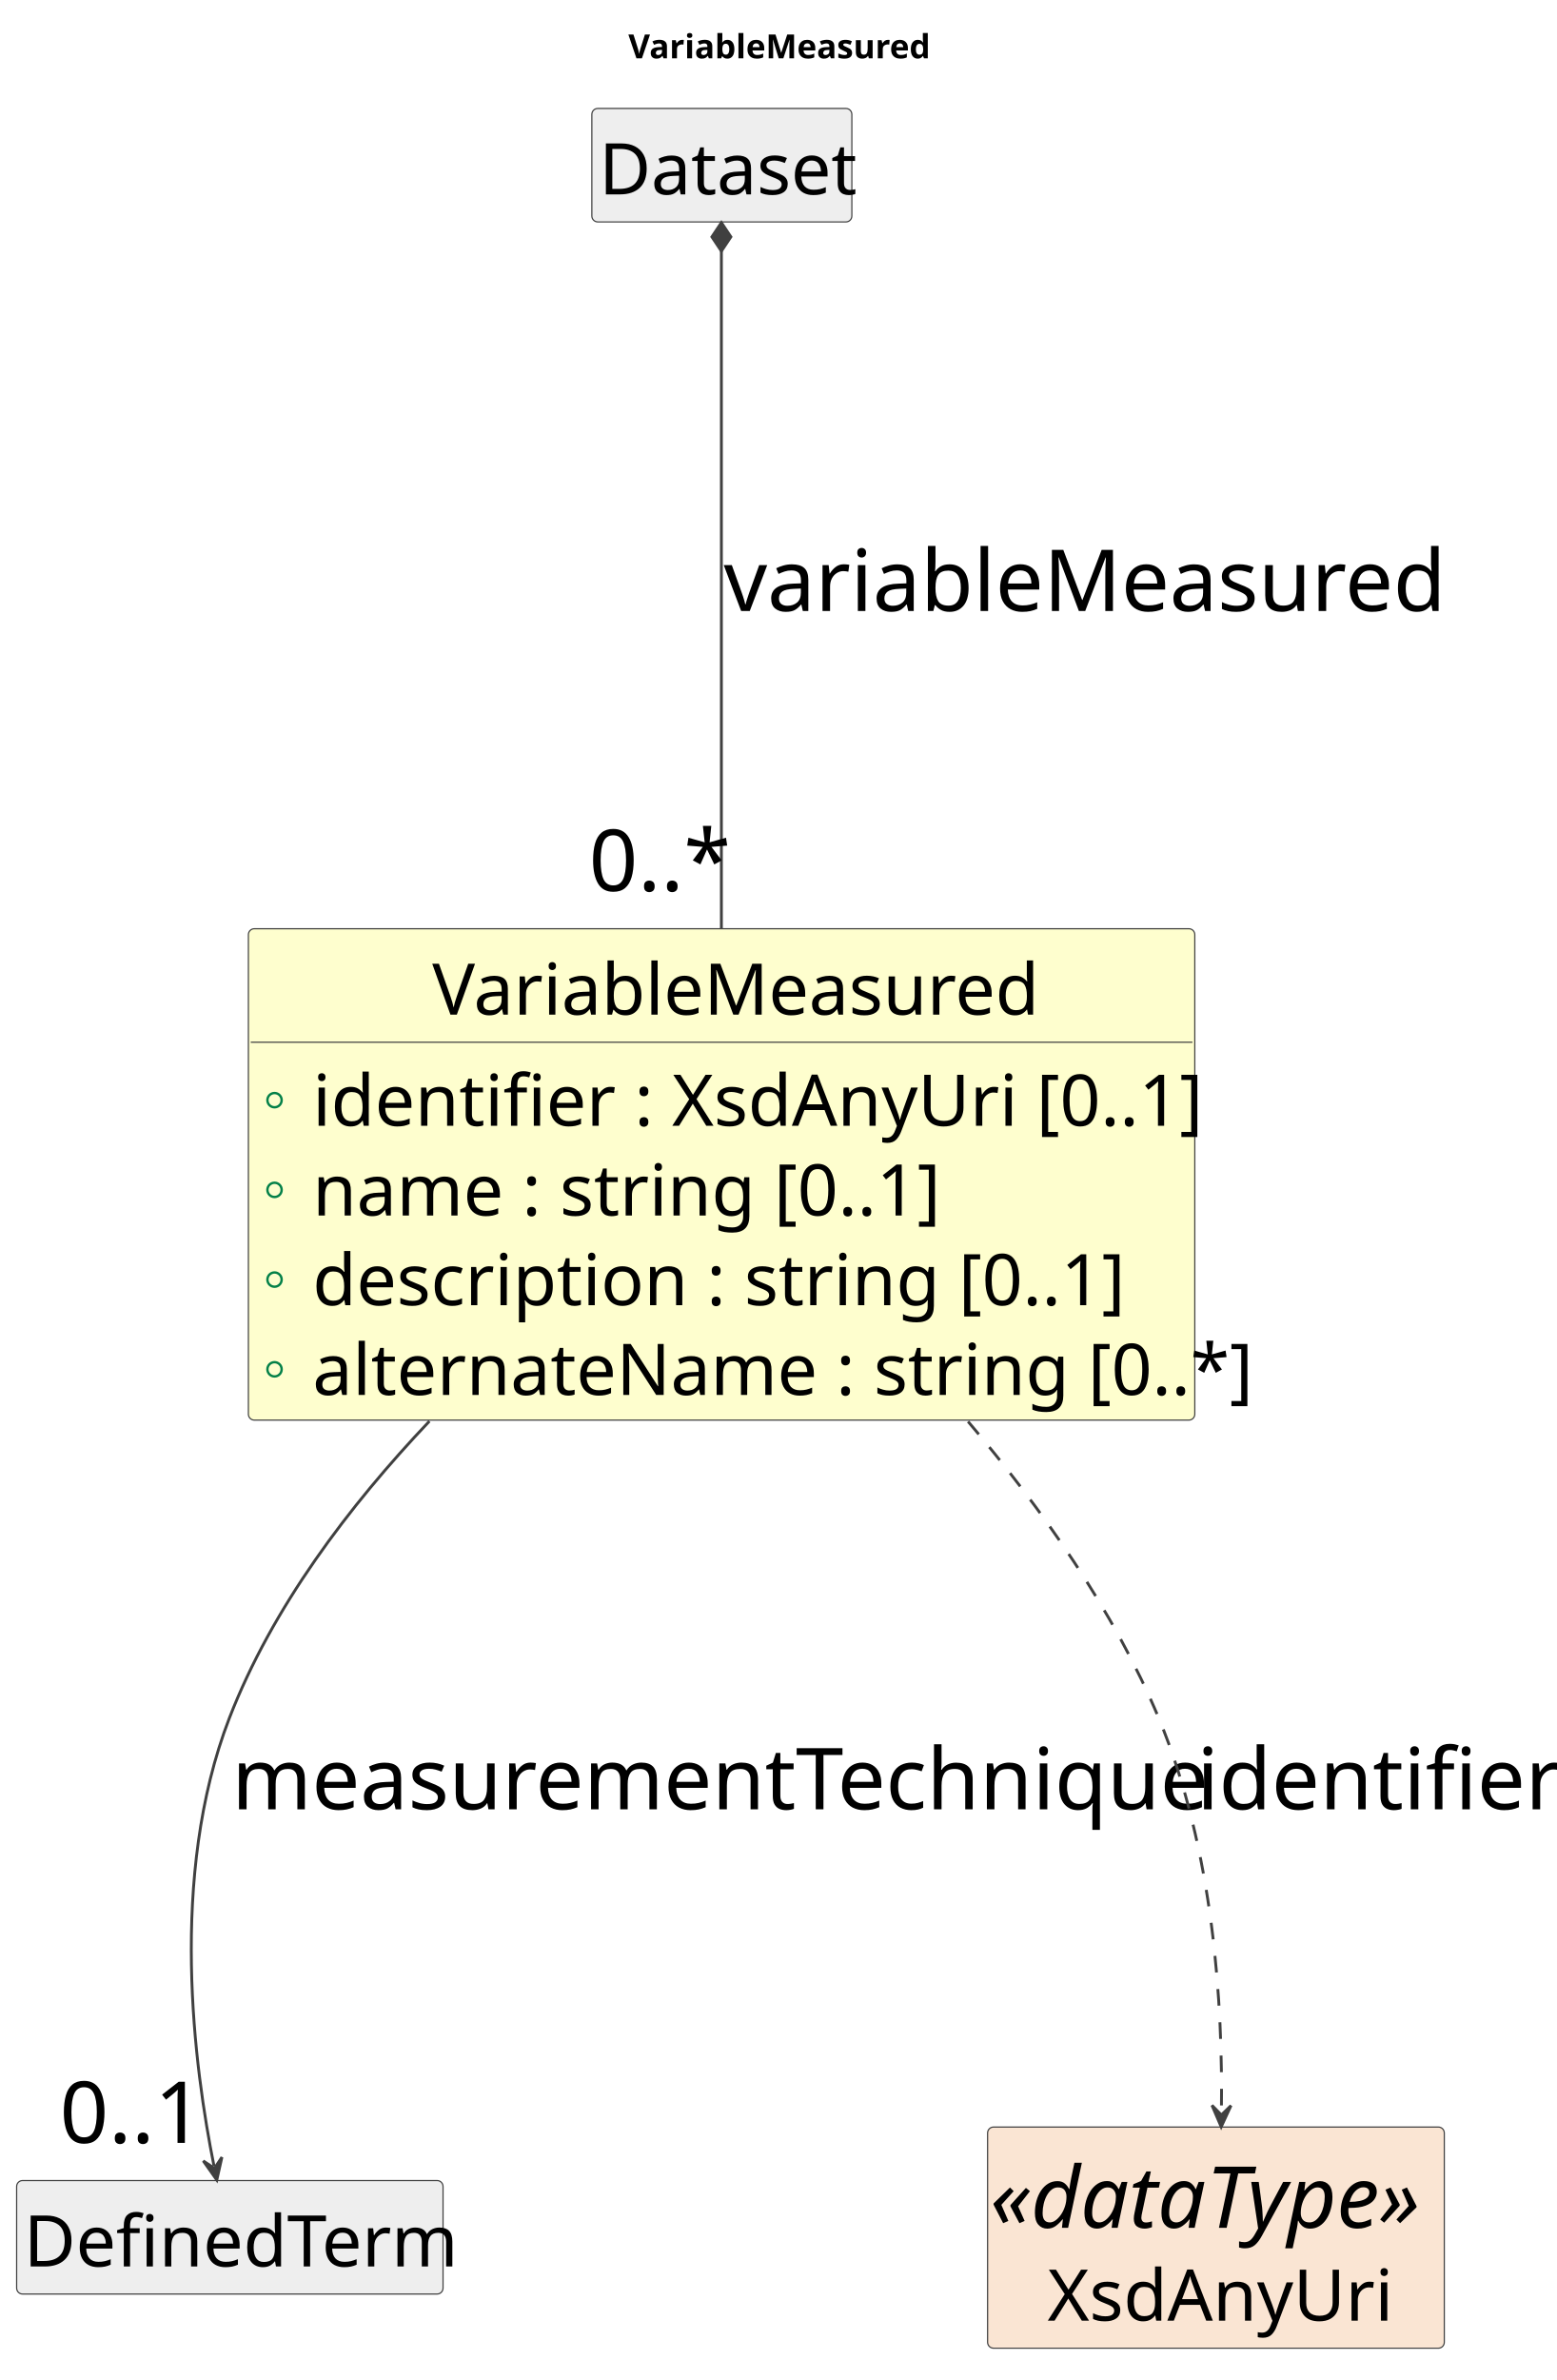
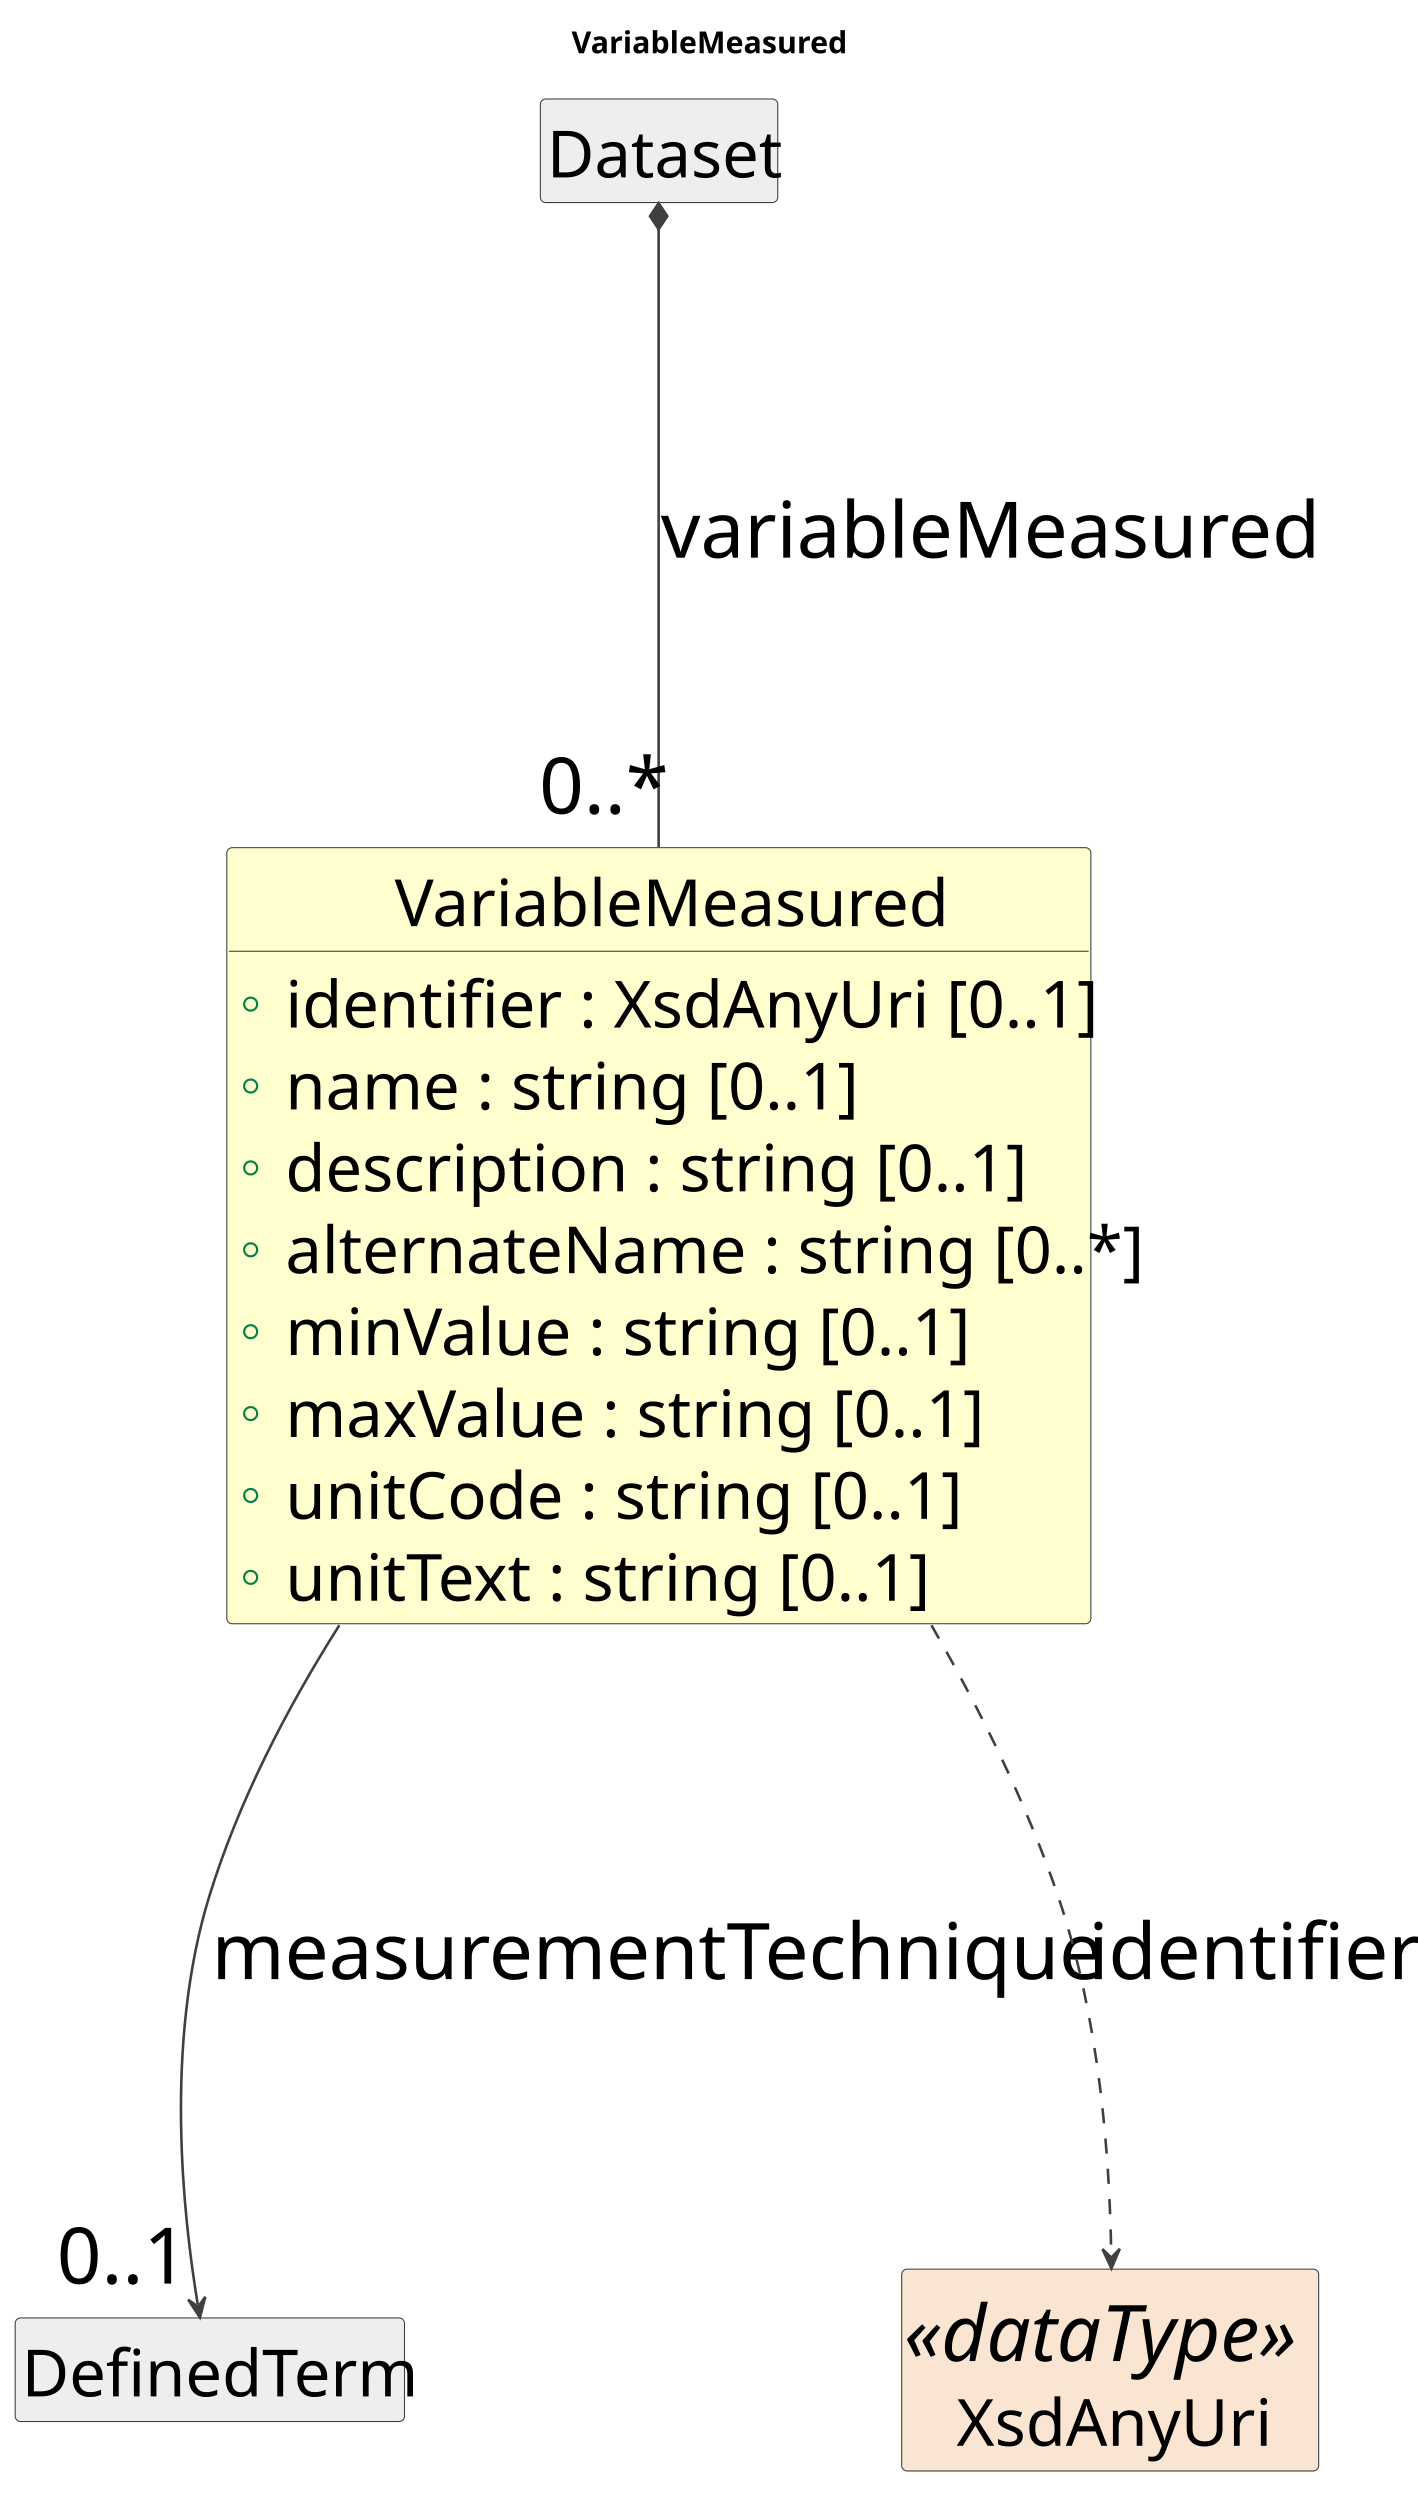
- <svg xmlns="http://www.w3.org/2000/svg" contentStyleType="text/css" data-diagram-type="CLASS" height="1001px" preserveAspectRatio="none" style="width:655px;height:1001px;background:#FFFFFF;" version="1.1" viewBox="0 0 655 1001" width="655px" zoomAndPan="magnify">
+ <svg xmlns="http://www.w3.org/2000/svg" contentStyleType="text/css" data-diagram-type="CLASS" height="1152px" preserveAspectRatio="none" style="width:653px;height:1152px;background:#FFFFFF;" version="1.1" viewBox="0 0 653 1152" width="653px" zoomAndPan="magnify">
  <defs />
  <g>
    <g class="title" data-source-line="1">
-       <text fill="#000000" font-family="sans-serif" font-size="14" font-weight="700" lengthAdjust="spacing" textLength="119.834" x="264.369" y="24.533">VariableMeasured</text>
+       <text fill="#000000" font-family="sans-serif" font-size="14" font-weight="700" lengthAdjust="spacing" textLength="119.834" x="263.369" y="24.533">VariableMeasured</text>
    </g>
    <g class="entity" data-qualified-name="VariableMeasured" data-source-line="16" id="ent0002">
-       <rect fill="#FEFECE" height="206.672" rx="2.5" ry="2.5" style="stroke:#404040;stroke-width:0.5;" width="398.171" x="104.5" y="390.609" />
+       <rect fill="#FEFECE" height="357.609" rx="2.5" ry="2.5" style="stroke:#404040;stroke-width:0.5;" width="398.171" x="104.5" y="390.609" />
      <text fill="#000000" font-family="sans-serif" font-size="30" lengthAdjust="spacing" textLength="243.472" x="181.85" y="426.752">VariableMeasured</text>
      <line style="stroke:#404040;stroke-width:0.5;" x1="105.5" x2="501.671" y1="438.344" y2="438.344" />
      <g data-visibility-modifier="PUBLIC_FIELD">
        <ellipse cx="115.5" cy="462.711" fill="none" rx="3" ry="3" style="stroke:#038048;stroke-width:1;" />
      </g>
      <text fill="#000000" font-family="sans-serif" font-size="30" lengthAdjust="spacing" textLength="355.151" x="131.5" y="473.486">identifier : XsdAnyUri [0..1]</text>
      <g data-visibility-modifier="PUBLIC_FIELD">
        <ellipse cx="115.5" cy="500.445" fill="none" rx="3" ry="3" style="stroke:#038048;stroke-width:1;" />
      </g>
      <text fill="#000000" font-family="sans-serif" font-size="30" lengthAdjust="spacing" textLength="248.452" x="131.5" y="511.221">name : string [0..1]</text>
      <g data-visibility-modifier="PUBLIC_FIELD">
        <ellipse cx="115.5" cy="538.18" fill="none" rx="3" ry="3" style="stroke:#038048;stroke-width:1;" />
      </g>
      <text fill="#000000" font-family="sans-serif" font-size="30" lengthAdjust="spacing" textLength="318.486" x="131.5" y="548.955">description : string [0..1]</text>
      <g data-visibility-modifier="PUBLIC_FIELD">
        <ellipse cx="115.5" cy="575.914" fill="none" rx="3" ry="3" style="stroke:#038048;stroke-width:1;" />
      </g>
      <text fill="#000000" font-family="sans-serif" font-size="30" lengthAdjust="spacing" textLength="365.171" x="131.5" y="586.689">alternateName : string [0..*]</text>
+       <g data-visibility-modifier="PUBLIC_FIELD">
+         <ellipse cx="115.5" cy="613.648" fill="none" rx="3" ry="3" style="stroke:#038048;stroke-width:1;" />
+       </g>
+       <text fill="#000000" font-family="sans-serif" font-size="30" lengthAdjust="spacing" textLength="298.477" x="131.5" y="624.424">minValue : string [0..1]</text>
+       <g data-visibility-modifier="PUBLIC_FIELD">
+         <ellipse cx="115.5" cy="651.383" fill="none" rx="3" ry="3" style="stroke:#038048;stroke-width:1;" />
+       </g>
+       <text fill="#000000" font-family="sans-serif" font-size="30" lengthAdjust="spacing" textLength="306.812" x="131.5" y="662.158">maxValue : string [0..1]</text>
+       <g data-visibility-modifier="PUBLIC_FIELD">
+         <ellipse cx="115.5" cy="689.117" fill="none" rx="3" ry="3" style="stroke:#038048;stroke-width:1;" />
+       </g>
+       <text fill="#000000" font-family="sans-serif" font-size="30" lengthAdjust="spacing" textLength="293.496" x="131.5" y="699.893">unitCode : string [0..1]</text>
+       <g data-visibility-modifier="PUBLIC_FIELD">
+         <ellipse cx="115.5" cy="726.852" fill="none" rx="3" ry="3" style="stroke:#038048;stroke-width:1;" />
+       </g>
+       <text fill="#000000" font-family="sans-serif" font-size="30" lengthAdjust="spacing" textLength="280.122" x="131.5" y="737.627">unitText : string [0..1]</text>
    </g>
-     <g class="entity" data-qualified-name="Dataset" data-source-line="22" id="ent0003">
+     <g class="entity" data-qualified-name="Dataset" data-source-line="26" id="ent0003">
      <rect fill="#EEEEEE" height="47.734" rx="2.5" ry="2.5" style="stroke:#404040;stroke-width:0.5;" width="109.389" x="249" y="45.609" />
      <text fill="#000000" font-family="sans-serif" font-size="30" lengthAdjust="spacing" textLength="103.389" x="252" y="81.752">Dataset</text>
    </g>
-     <g class="entity" data-qualified-name="DefinedTerm" data-source-line="24" id="ent0005">
-       <rect fill="#EEEEEE" height="47.734" rx="2.5" ry="2.5" style="stroke:#404040;stroke-width:0.5;" width="179.394" x="7" y="917.109" />
-       <text fill="#000000" font-family="sans-serif" font-size="30" lengthAdjust="spacing" textLength="173.394" x="10" y="953.252">DefinedTerm</text>
+     <g class="entity" data-qualified-name="DefinedTerm" data-source-line="28" id="ent0005">
+       <rect fill="#EEEEEE" height="47.734" rx="2.5" ry="2.5" style="stroke:#404040;stroke-width:0.5;" width="179.394" x="7" y="1068.109" />
+       <text fill="#000000" font-family="sans-serif" font-size="30" lengthAdjust="spacing" textLength="173.394" x="10" y="1104.252">DefinedTerm</text>
    </g>
-     <g class="entity" data-qualified-name="XsdAnyUri" data-source-line="26" id="ent0007">
-       <rect fill="#FAE5D3" height="93.016" rx="2.5" ry="2.5" style="stroke:#404040;stroke-width:0.5;" width="192.143" x="415.5" y="894.609" />
-       <text fill="#000000" font-family="sans-serif" font-size="36" font-style="italic" lengthAdjust="spacing" textLength="190.143" x="416.5" y="936.981">«dataType»</text>
-       <text fill="#000000" font-family="sans-serif" font-size="30" lengthAdjust="spacing" textLength="141.709" x="440.717" y="976.033">XsdAnyUri</text>
+     <g class="entity" data-qualified-name="XsdAnyUri" data-source-line="30" id="ent0007">
+       <rect fill="#FAE5D3" height="93.016" rx="2.5" ry="2.5" style="stroke:#404040;stroke-width:0.5;" width="192.143" x="415.5" y="1045.609" />
+       <text fill="#000000" font-family="sans-serif" font-size="36" font-style="italic" lengthAdjust="spacing" textLength="190.143" x="416.5" y="1087.98">«dataType»</text>
+       <text fill="#000000" font-family="sans-serif" font-size="30" lengthAdjust="spacing" textLength="141.709" x="440.717" y="1127.033">XsdAnyUri</text>
    </g>
-     <g class="link" data-entity-1="ent0003" data-entity-2="ent0002" data-link-type="composition" data-source-line="23" id="lnk4">
-       <path codeLine="23" d="M303.5,105.629 C303.5,160.819 303.5,291.449 303.5,390.419" fill="none" id="Dataset-backto-VariableMeasured" style="stroke:#404040;stroke-width:1.2;" />
+     <g class="link" data-entity-1="ent0003" data-entity-2="ent0002" data-link-type="composition" data-source-line="27" id="lnk4">
+       <path codeLine="27" d="M303.5,105.629 C303.5,158.089 303.5,278.629 303.5,390.409" fill="none" id="Dataset-backto-VariableMeasured" style="stroke:#404040;stroke-width:1.2;" />
      <polygon fill="#404040" points="303.5,93.629,299.5,99.629,303.5,105.629,307.5,99.629,303.5,93.629" style="stroke:#404040;stroke-width:1.2;" />
      <text fill="#000000" font-family="sans-serif" font-size="36" lengthAdjust="spacing" textLength="286.154" x="304.5" y="256.981">variableMeasured</text>
-       <text fill="#000000" font-family="sans-serif" font-size="36" lengthAdjust="spacing" textLength="54.035" x="247.766" y="374.726">0..*</text>
+       <text fill="#000000" font-family="sans-serif" font-size="36" lengthAdjust="spacing" textLength="54.035" x="248.443" y="374.915">0..*</text>
    </g>
-     <g class="link" data-entity-1="ent0002" data-entity-2="ent0005" data-link-type="dependency" data-source-line="25" id="lnk6">
-       <path codeLine="25" d="M180.67,597.729 C146.81,633.379 114.47,676.169 96.5,722.609 C70.75,789.169 81.842,870.116 90.032,911.006" fill="none" id="VariableMeasured-to-DefinedTerm" style="stroke:#404040;stroke-width:1.2;" />
-       <polygon fill="#404040" points="91.21,916.889,93.365,907.279,90.228,911.987,85.52,908.85,91.21,916.889" style="stroke:#404040;stroke-width:1.2;" />
-       <text fill="#000000" font-family="sans-serif" font-size="36" lengthAdjust="spacing" textLength="388.213" x="97.5" y="760.981">measurementTechnique</text>
-       <text fill="#000000" font-family="sans-serif" font-size="36" lengthAdjust="spacing" textLength="60.047" x="25.115" y="901.278">0..1</text>
+     <g class="link" data-entity-1="ent0002" data-entity-2="ent0005" data-link-type="dependency" data-source-line="29" id="lnk6">
+       <path codeLine="29" d="M156.36,748.909 C131.72,787.839 109.85,830.389 96.5,873.609 C75.49,941.619 84.441,1021.48 91.141,1061.98" fill="none" id="VariableMeasured-to-DefinedTerm" style="stroke:#404040;stroke-width:1.2;" />
+       <polygon fill="#404040" points="92.12,1067.899,94.597,1058.367,91.304,1062.966,86.705,1059.673,92.12,1067.899" style="stroke:#404040;stroke-width:1.2;" />
+       <text fill="#000000" font-family="sans-serif" font-size="36" lengthAdjust="spacing" textLength="388.213" x="97.5" y="911.981">measurementTechnique</text>
+       <text fill="#000000" font-family="sans-serif" font-size="36" lengthAdjust="spacing" textLength="60.047" x="26.181" y="1052.289">0..1</text>
    </g>
-     <g class="link" data-entity-1="ent0002" data-entity-2="ent0007" data-link-type="dependency" data-source-line="27" id="lnk8">
-       <path codeLine="27" d="M407.29,597.879 C438.17,634.349 468.73,677.599 487.5,722.609 C510.82,778.539 514.471,843.21 513.861,888.53" fill="none" id="VariableMeasured-to-XsdAnyUri" style="stroke:#404040;stroke-width:1.2;stroke-dasharray:7,7;" />
-       <polygon fill="#404040" points="513.78,894.529,517.901,885.584,513.847,889.53,509.901,885.476,513.78,894.529" style="stroke:#404040;stroke-width:1.2;" />
-       <text fill="#000000" font-family="sans-serif" font-size="36" lengthAdjust="spacing" textLength="136.072" x="503.5" y="760.981">identifier</text>
+     <g class="link" data-entity-1="ent0002" data-entity-2="ent0007" data-link-type="dependency" data-source-line="31" id="lnk8">
+       <path codeLine="31" d="M429.21,748.949 C452,788.449 473.08,831.219 487.5,873.609 C506.89,930.619 511.38,994.41 512.051,1039.3" fill="none" id="VariableMeasured-to-XsdAnyUri" style="stroke:#404040;stroke-width:1.2;stroke-dasharray:7,7;" />
+       <polygon fill="#404040" points="512.14,1045.299,516.005,1036.241,512.065,1040.3,508.006,1036.36,512.14,1045.299" style="stroke:#404040;stroke-width:1.2;" />
+       <text fill="#000000" font-family="sans-serif" font-size="36" lengthAdjust="spacing" textLength="136.072" x="501.5" y="911.981">identifier</text>
    </g>
  </g>
</svg>
